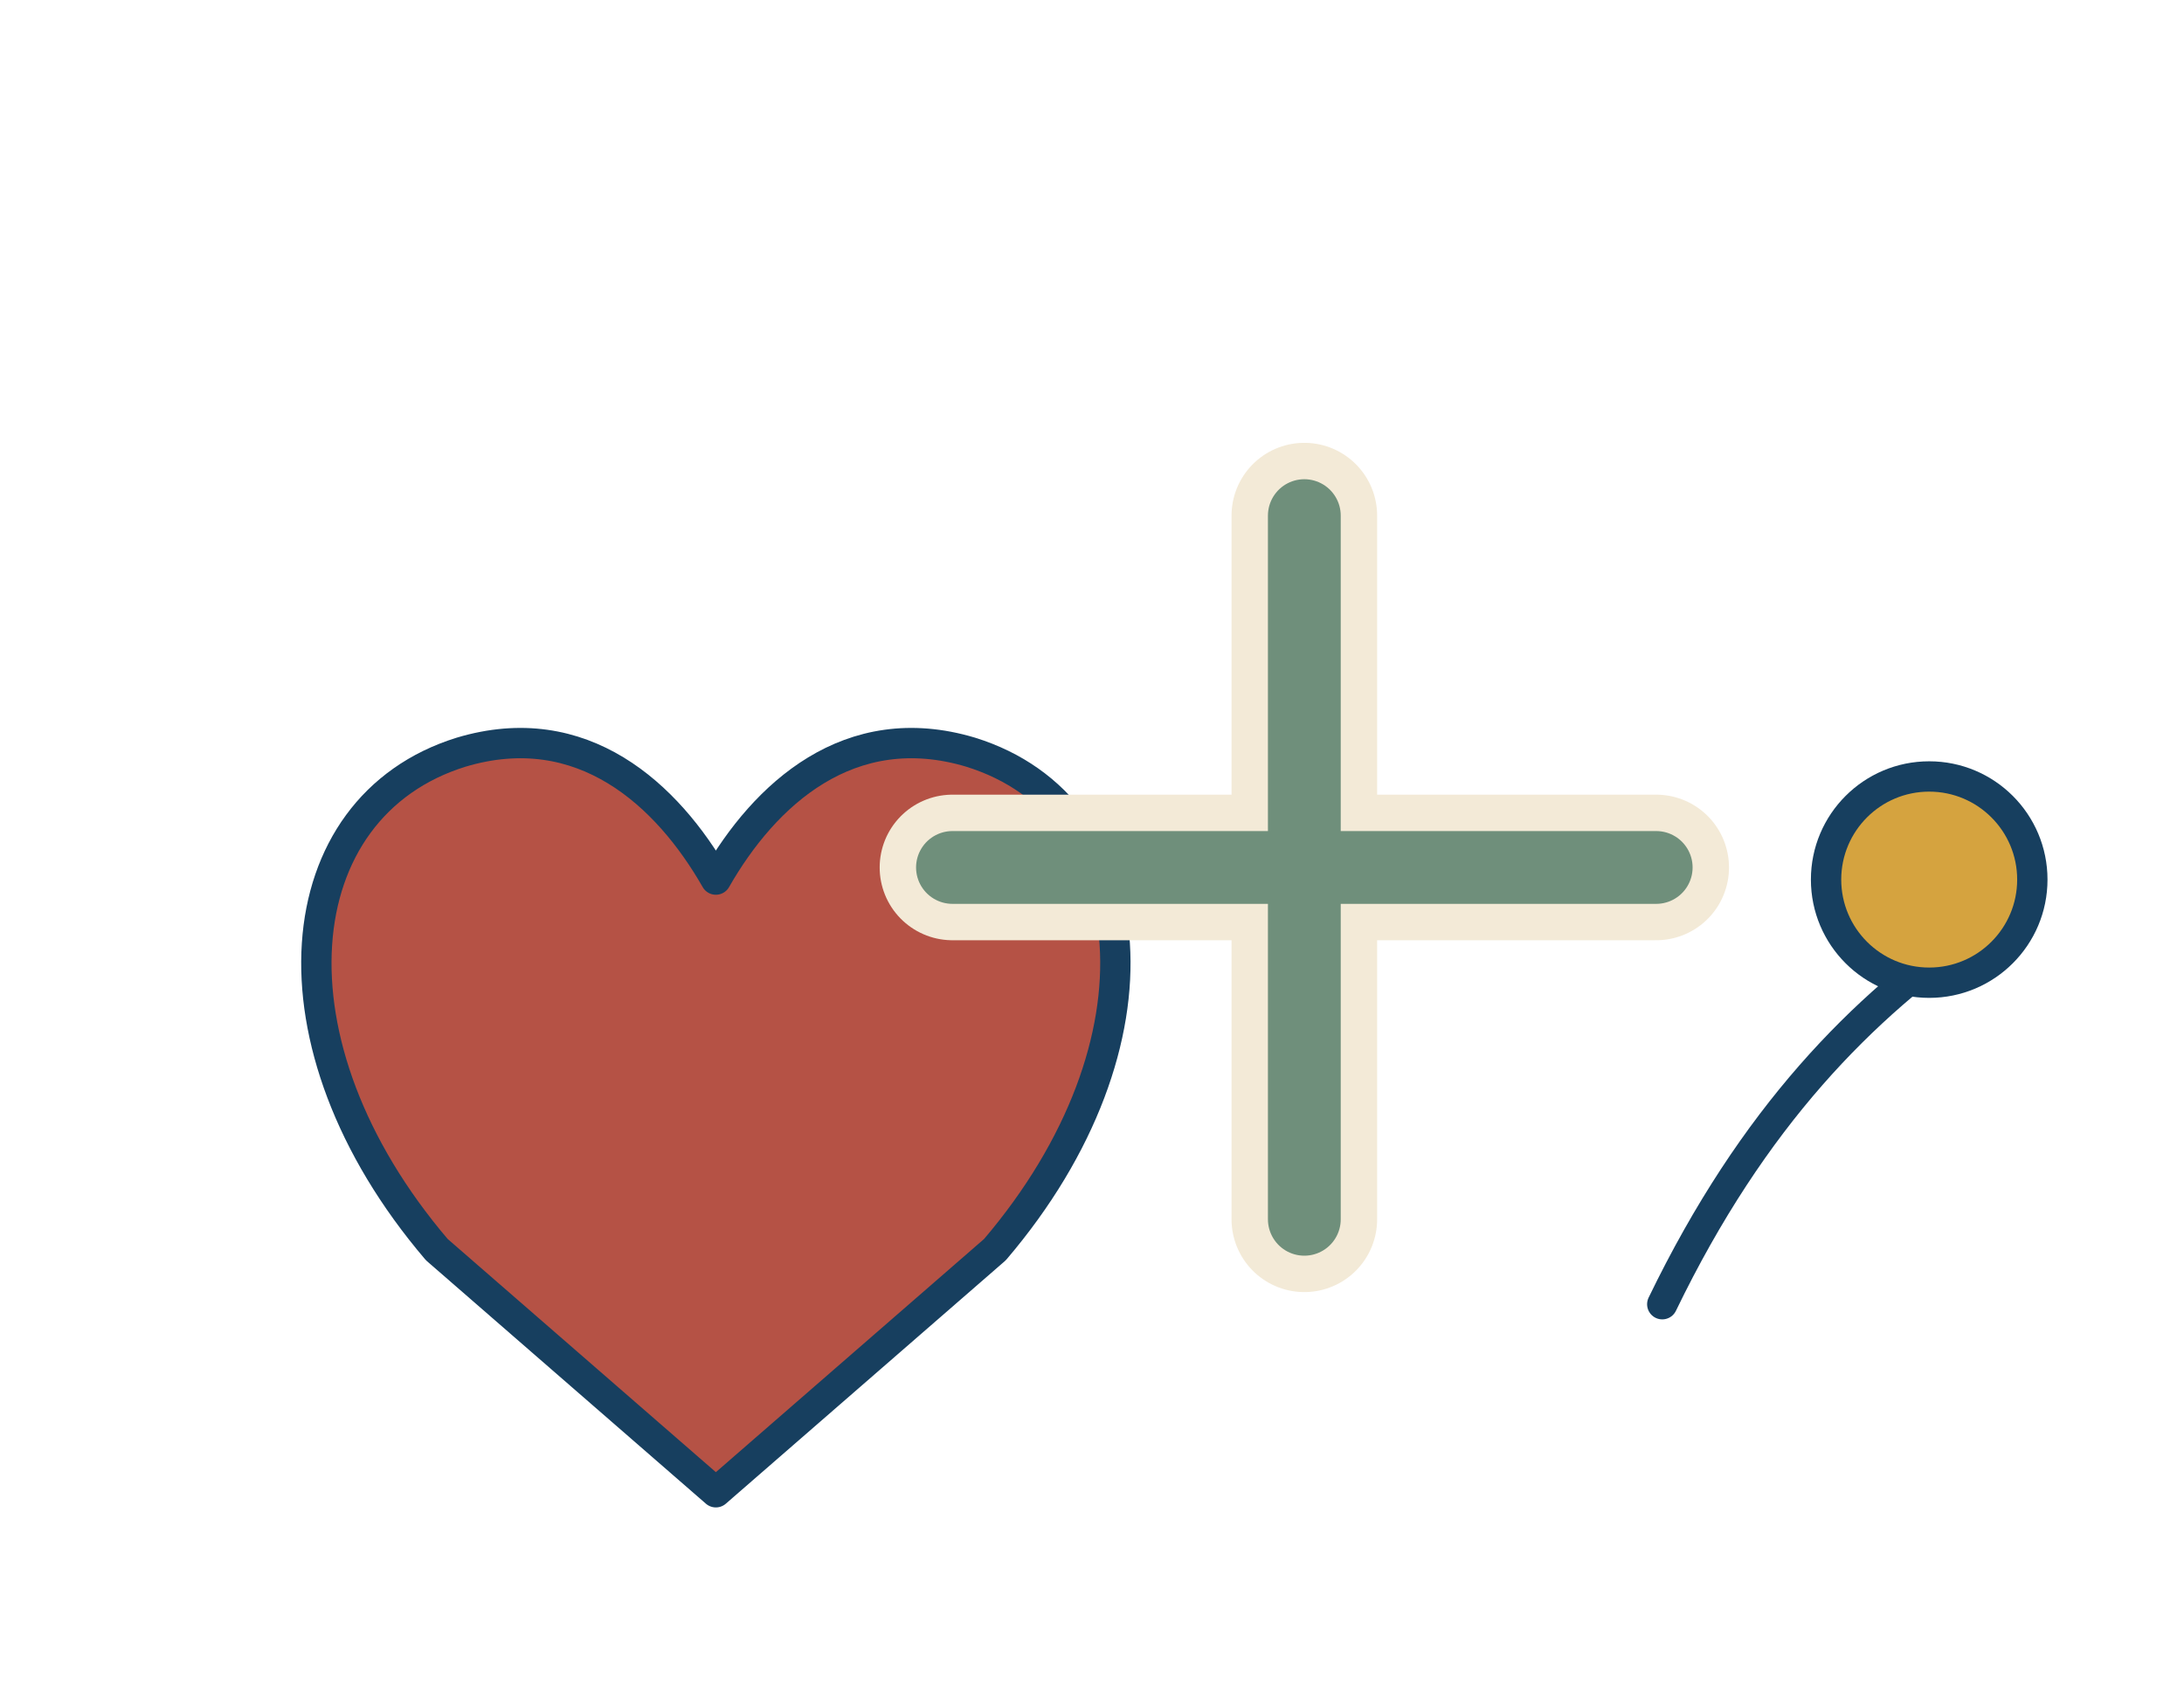
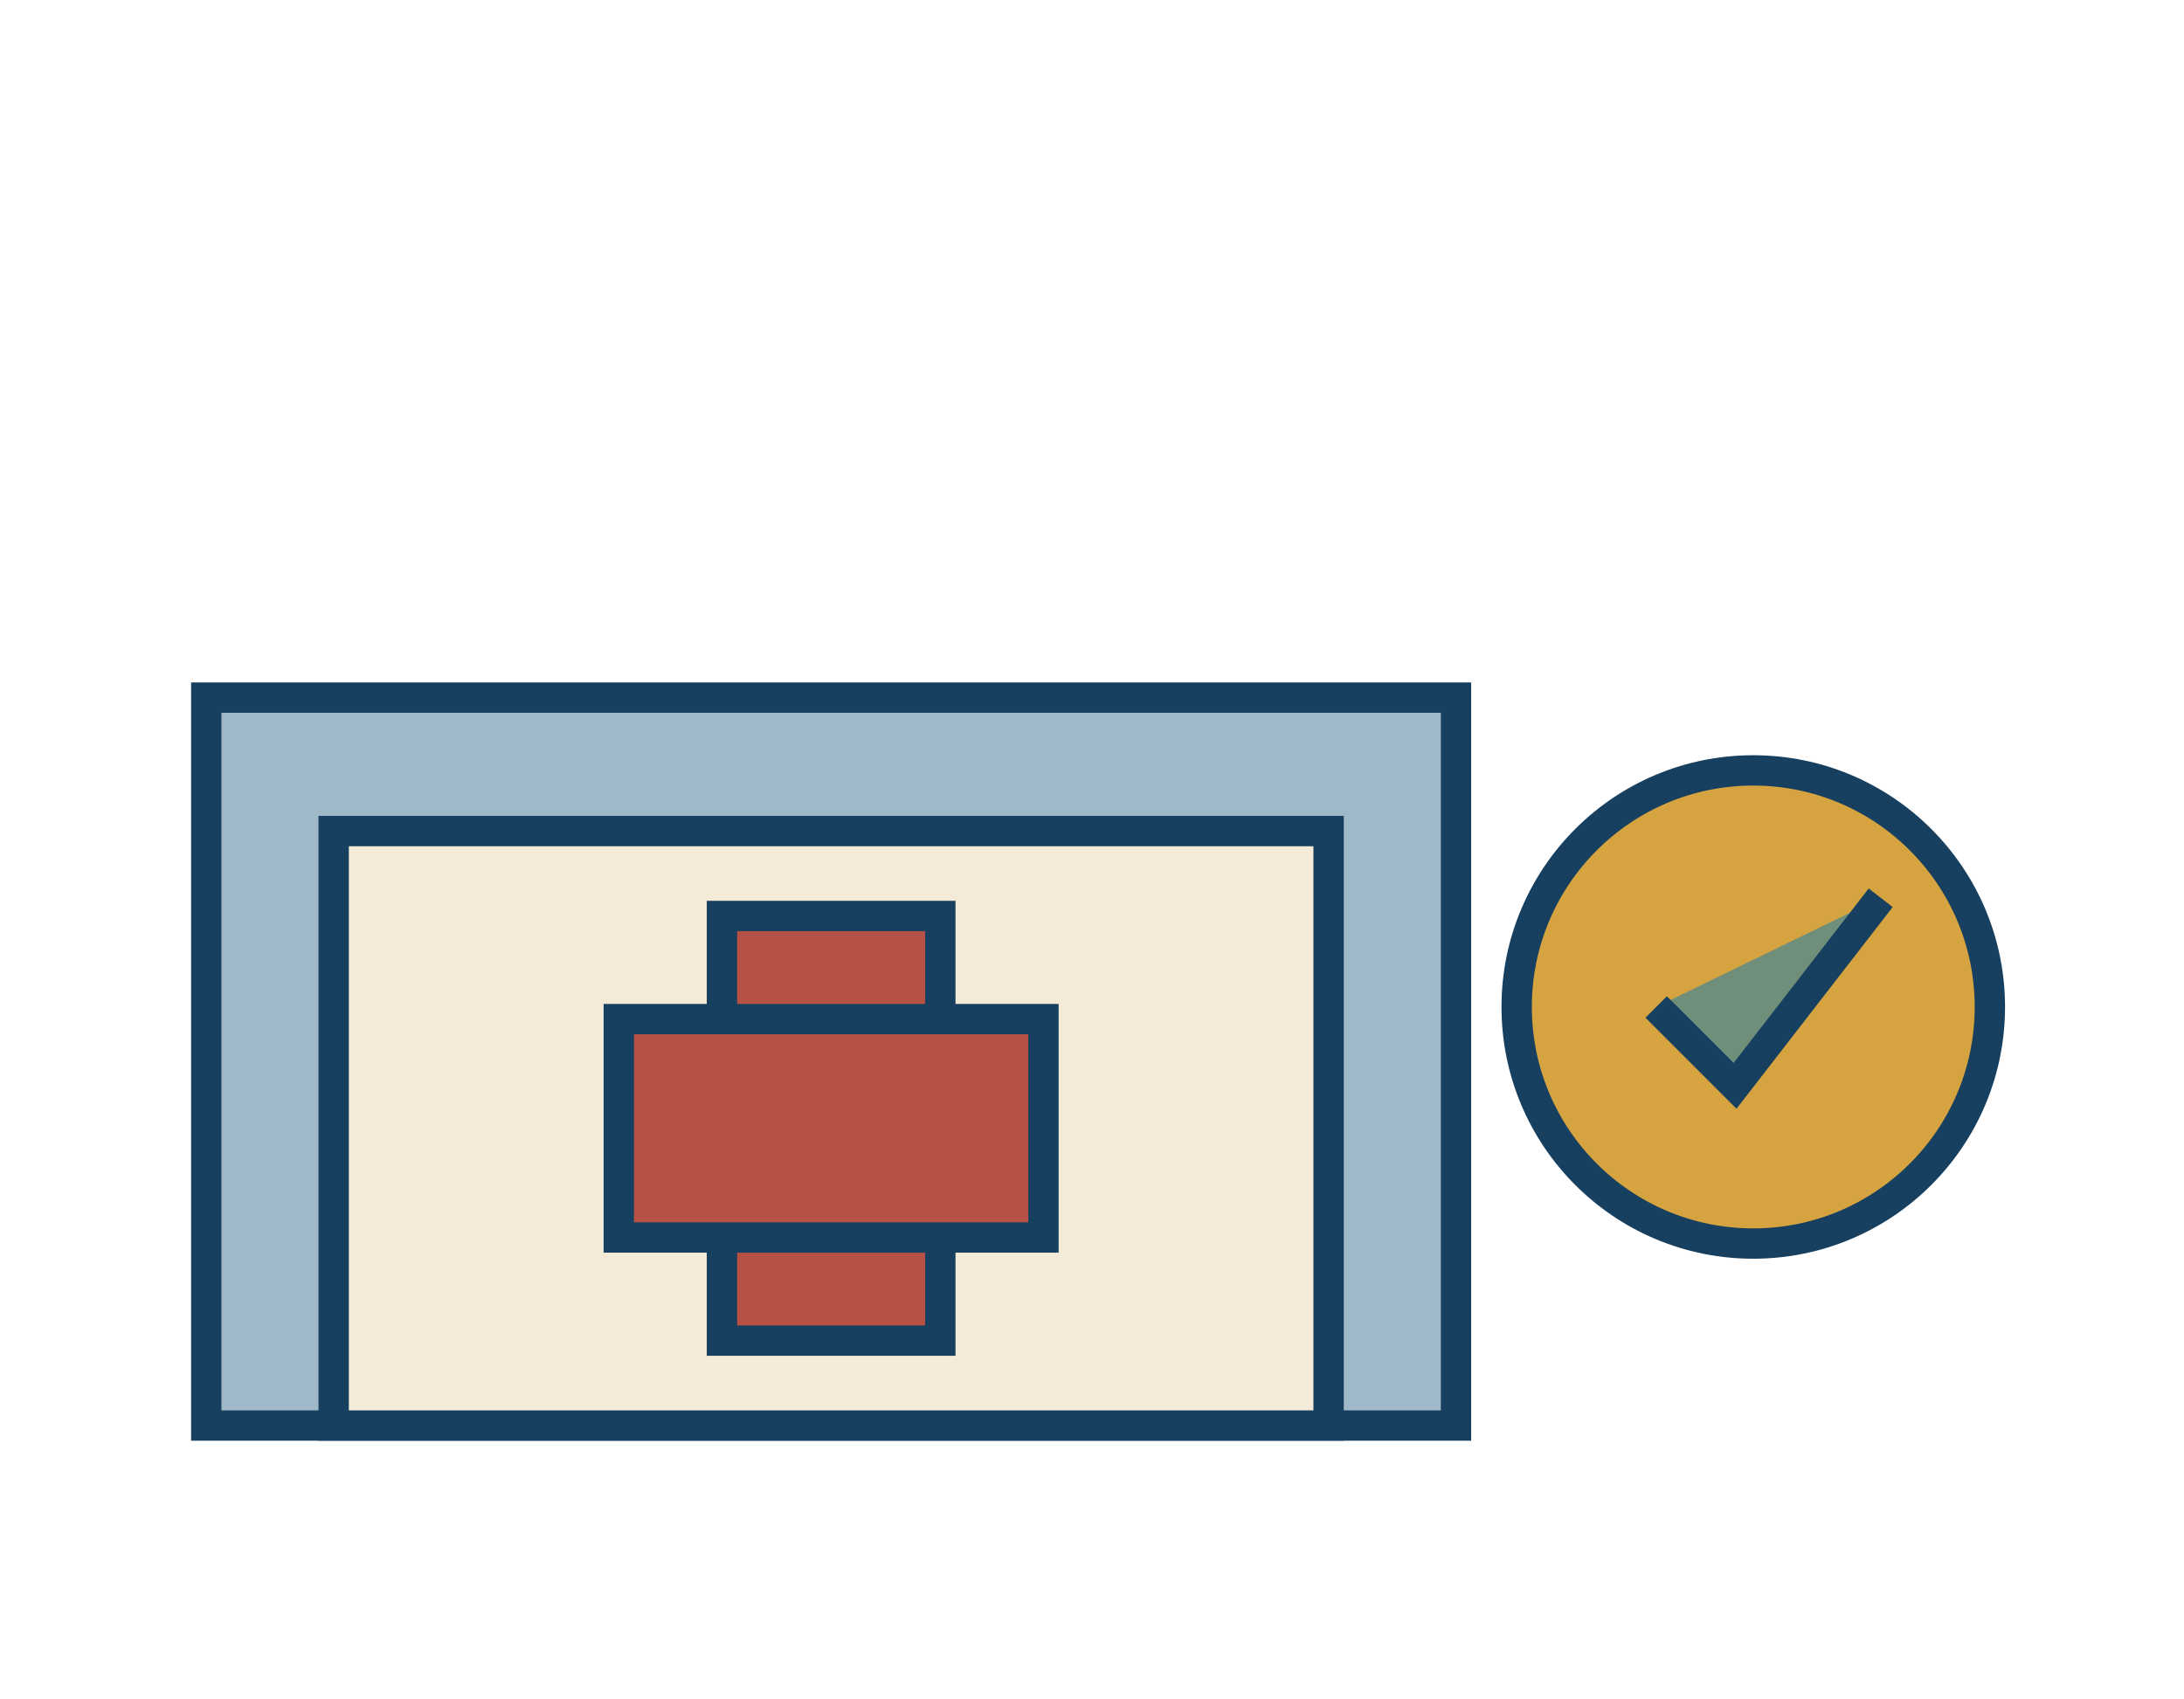
- <svg xmlns="http://www.w3.org/2000/svg" width="360" height="280" viewBox="0 0 360 280">
-   <g stroke="#173f5f" stroke-width="5" stroke-linecap="round" stroke-linejoin="round">
-     <path d="M72 206c-29-34-25-73 4-82 20-6 34 7 42 21 8-14 22-27 42-21 29 9 33 48 4 82l-46 40z" fill="#b55245" />
-     <path d="M215 85v116M157 143h116" stroke="#f3ead7" stroke-width="24" />
-     <path d="M215 85v116M157 143h116" stroke="#6f8f7b" stroke-width="12" />
-     <path d="M274 215c15-31 33-49 52-62" fill="none" />
-     <circle cx="318" cy="145" r="17" fill="#d5a33f" />
+ <svg xmlns="http://www.w3.org/2000/svg" viewBox="0 0 360 280">
+   <g stroke="#173f5f" stroke-width="5">
+     <path fill="#9fb9c8" d="M34 115h206v120H34z" />
+     <path fill="#f3ead7" d="M55 137h164v98H55z" />
+     <path fill="#b55245" d="M119 151h36v70h-36z" />
+     <path fill="#b55245" d="M102 168h70v36h-70z" />
+     <circle cx="289" cy="166" r="39" fill="#d5a33f" />
+     <path fill="#6f8f7b" d="M273 166l13 13 24-31" />
  </g>
</svg>
